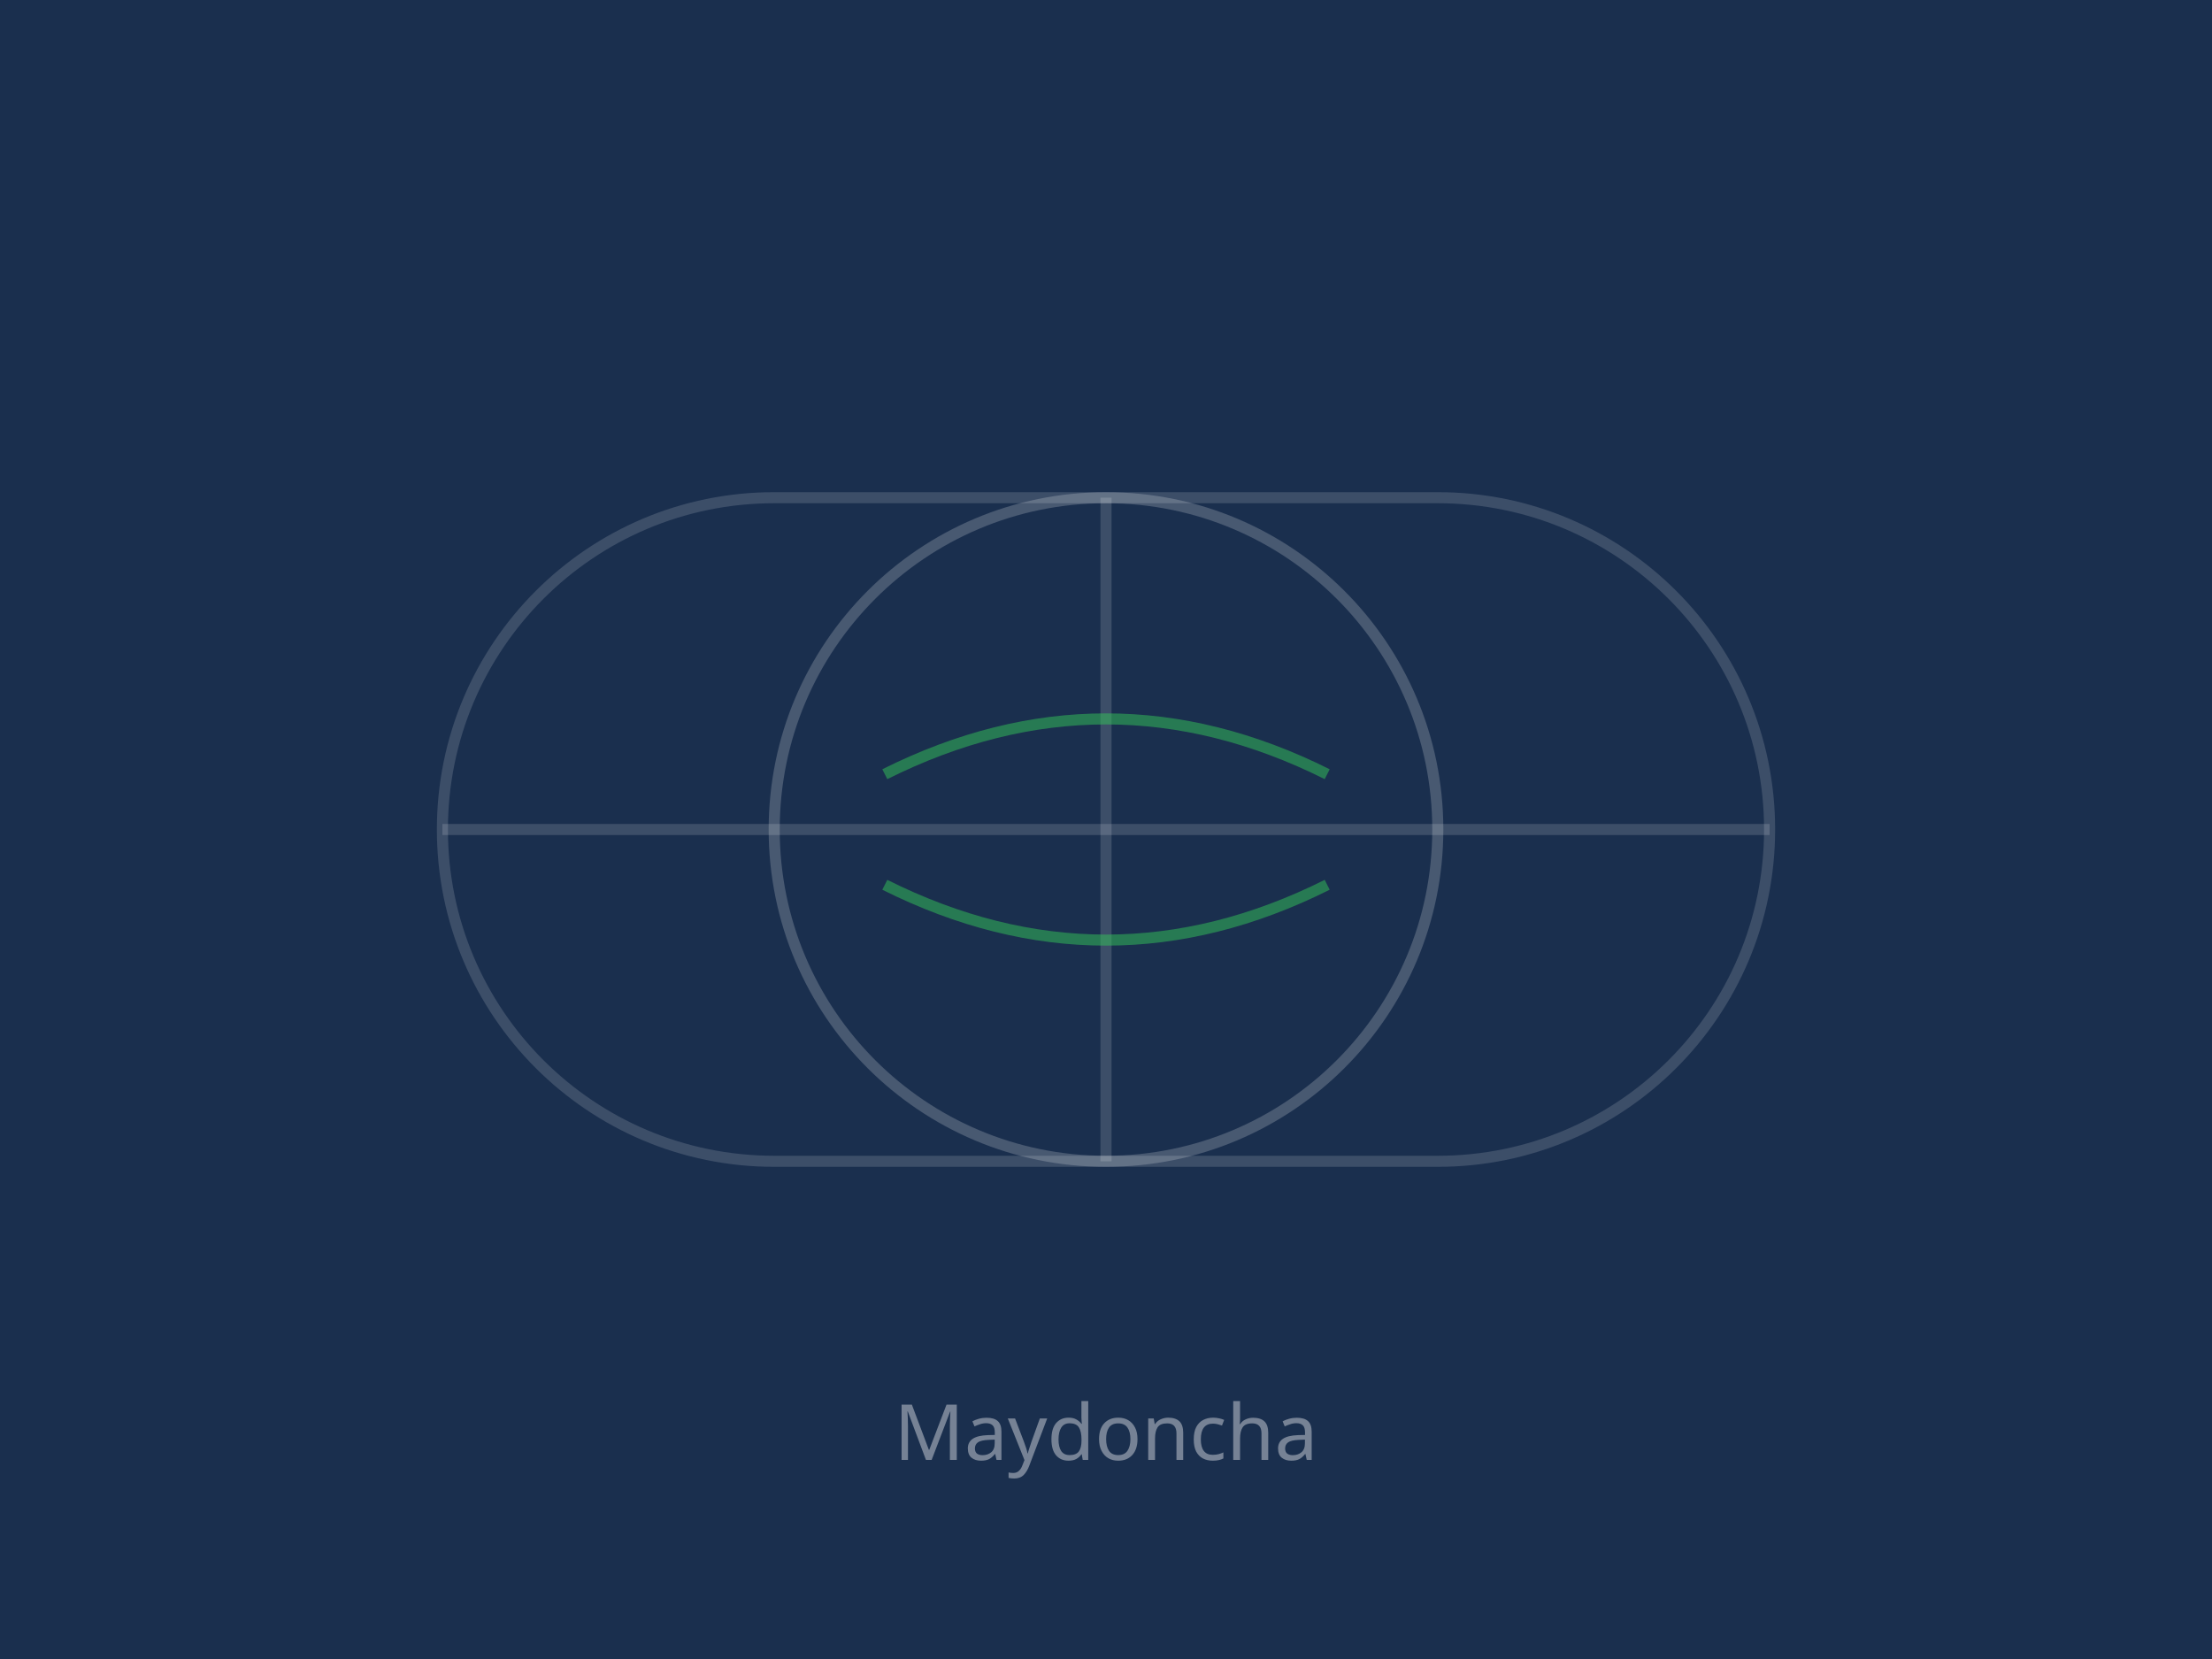
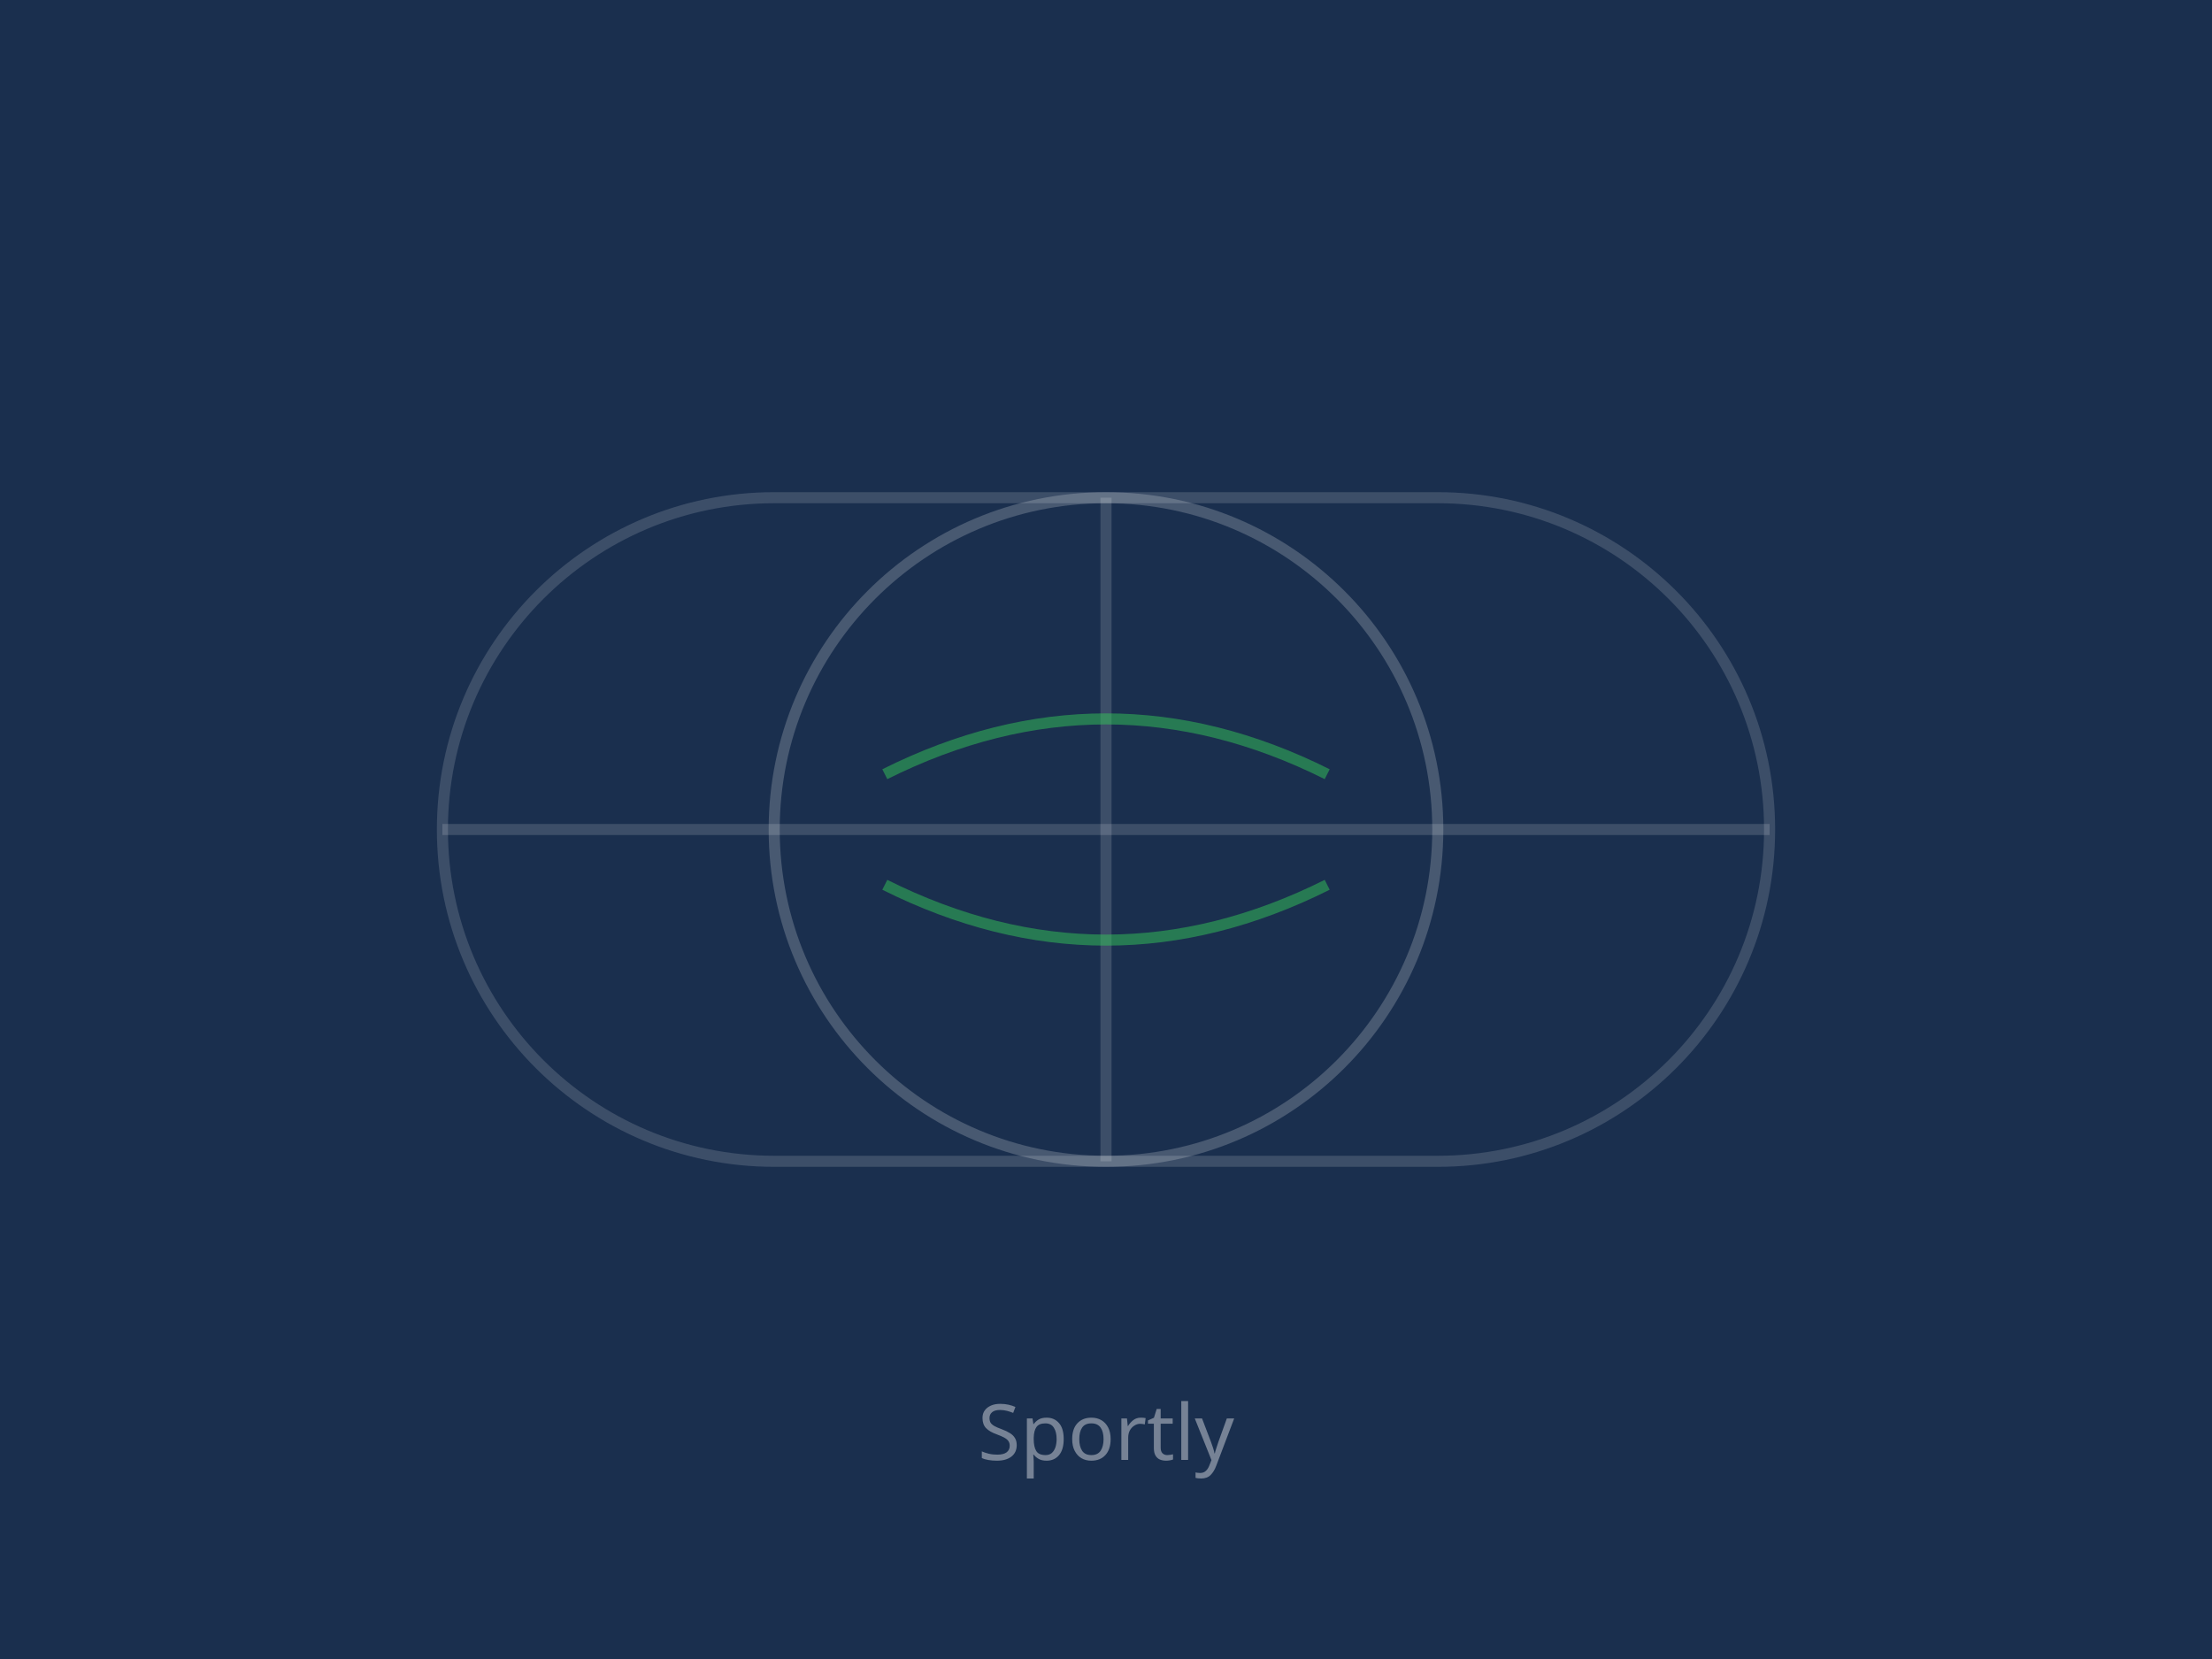
<svg xmlns="http://www.w3.org/2000/svg" viewBox="0 0 400 300" fill="none">
  <rect width="400" height="300" fill="#1a2f4e" />
  <circle cx="200" cy="150" r="60" stroke="rgba(255,255,255,0.2)" stroke-width="2" fill="none" />
  <rect x="80" y="90" width="240" height="120" rx="60" stroke="rgba(255,255,255,0.15)" stroke-width="2" fill="none" />
  <line x1="200" y1="90" x2="200" y2="210" stroke="rgba(255,255,255,0.15)" stroke-width="2" />
  <line x1="80" y1="150" x2="320" y2="150" stroke="rgba(255,255,255,0.15)" stroke-width="2" />
  <path d="M160 140 Q200 120 240 140" stroke="rgba(52,199,89,0.5)" stroke-width="2" fill="none" />
  <path d="M160 160 Q200 180 240 160" stroke="rgba(52,199,89,0.5)" stroke-width="2" fill="none" />
-   <text x="200" y="264" text-anchor="middle" fill="rgba(255,255,255,0.4)" font-size="14" font-family="system-ui">Maydoncha</text>
+   <text x="200" y="264" text-anchor="middle" fill="rgba(255,255,255,0.4)" font-size="14" font-family="system-ui">Sportly</text>
</svg>
